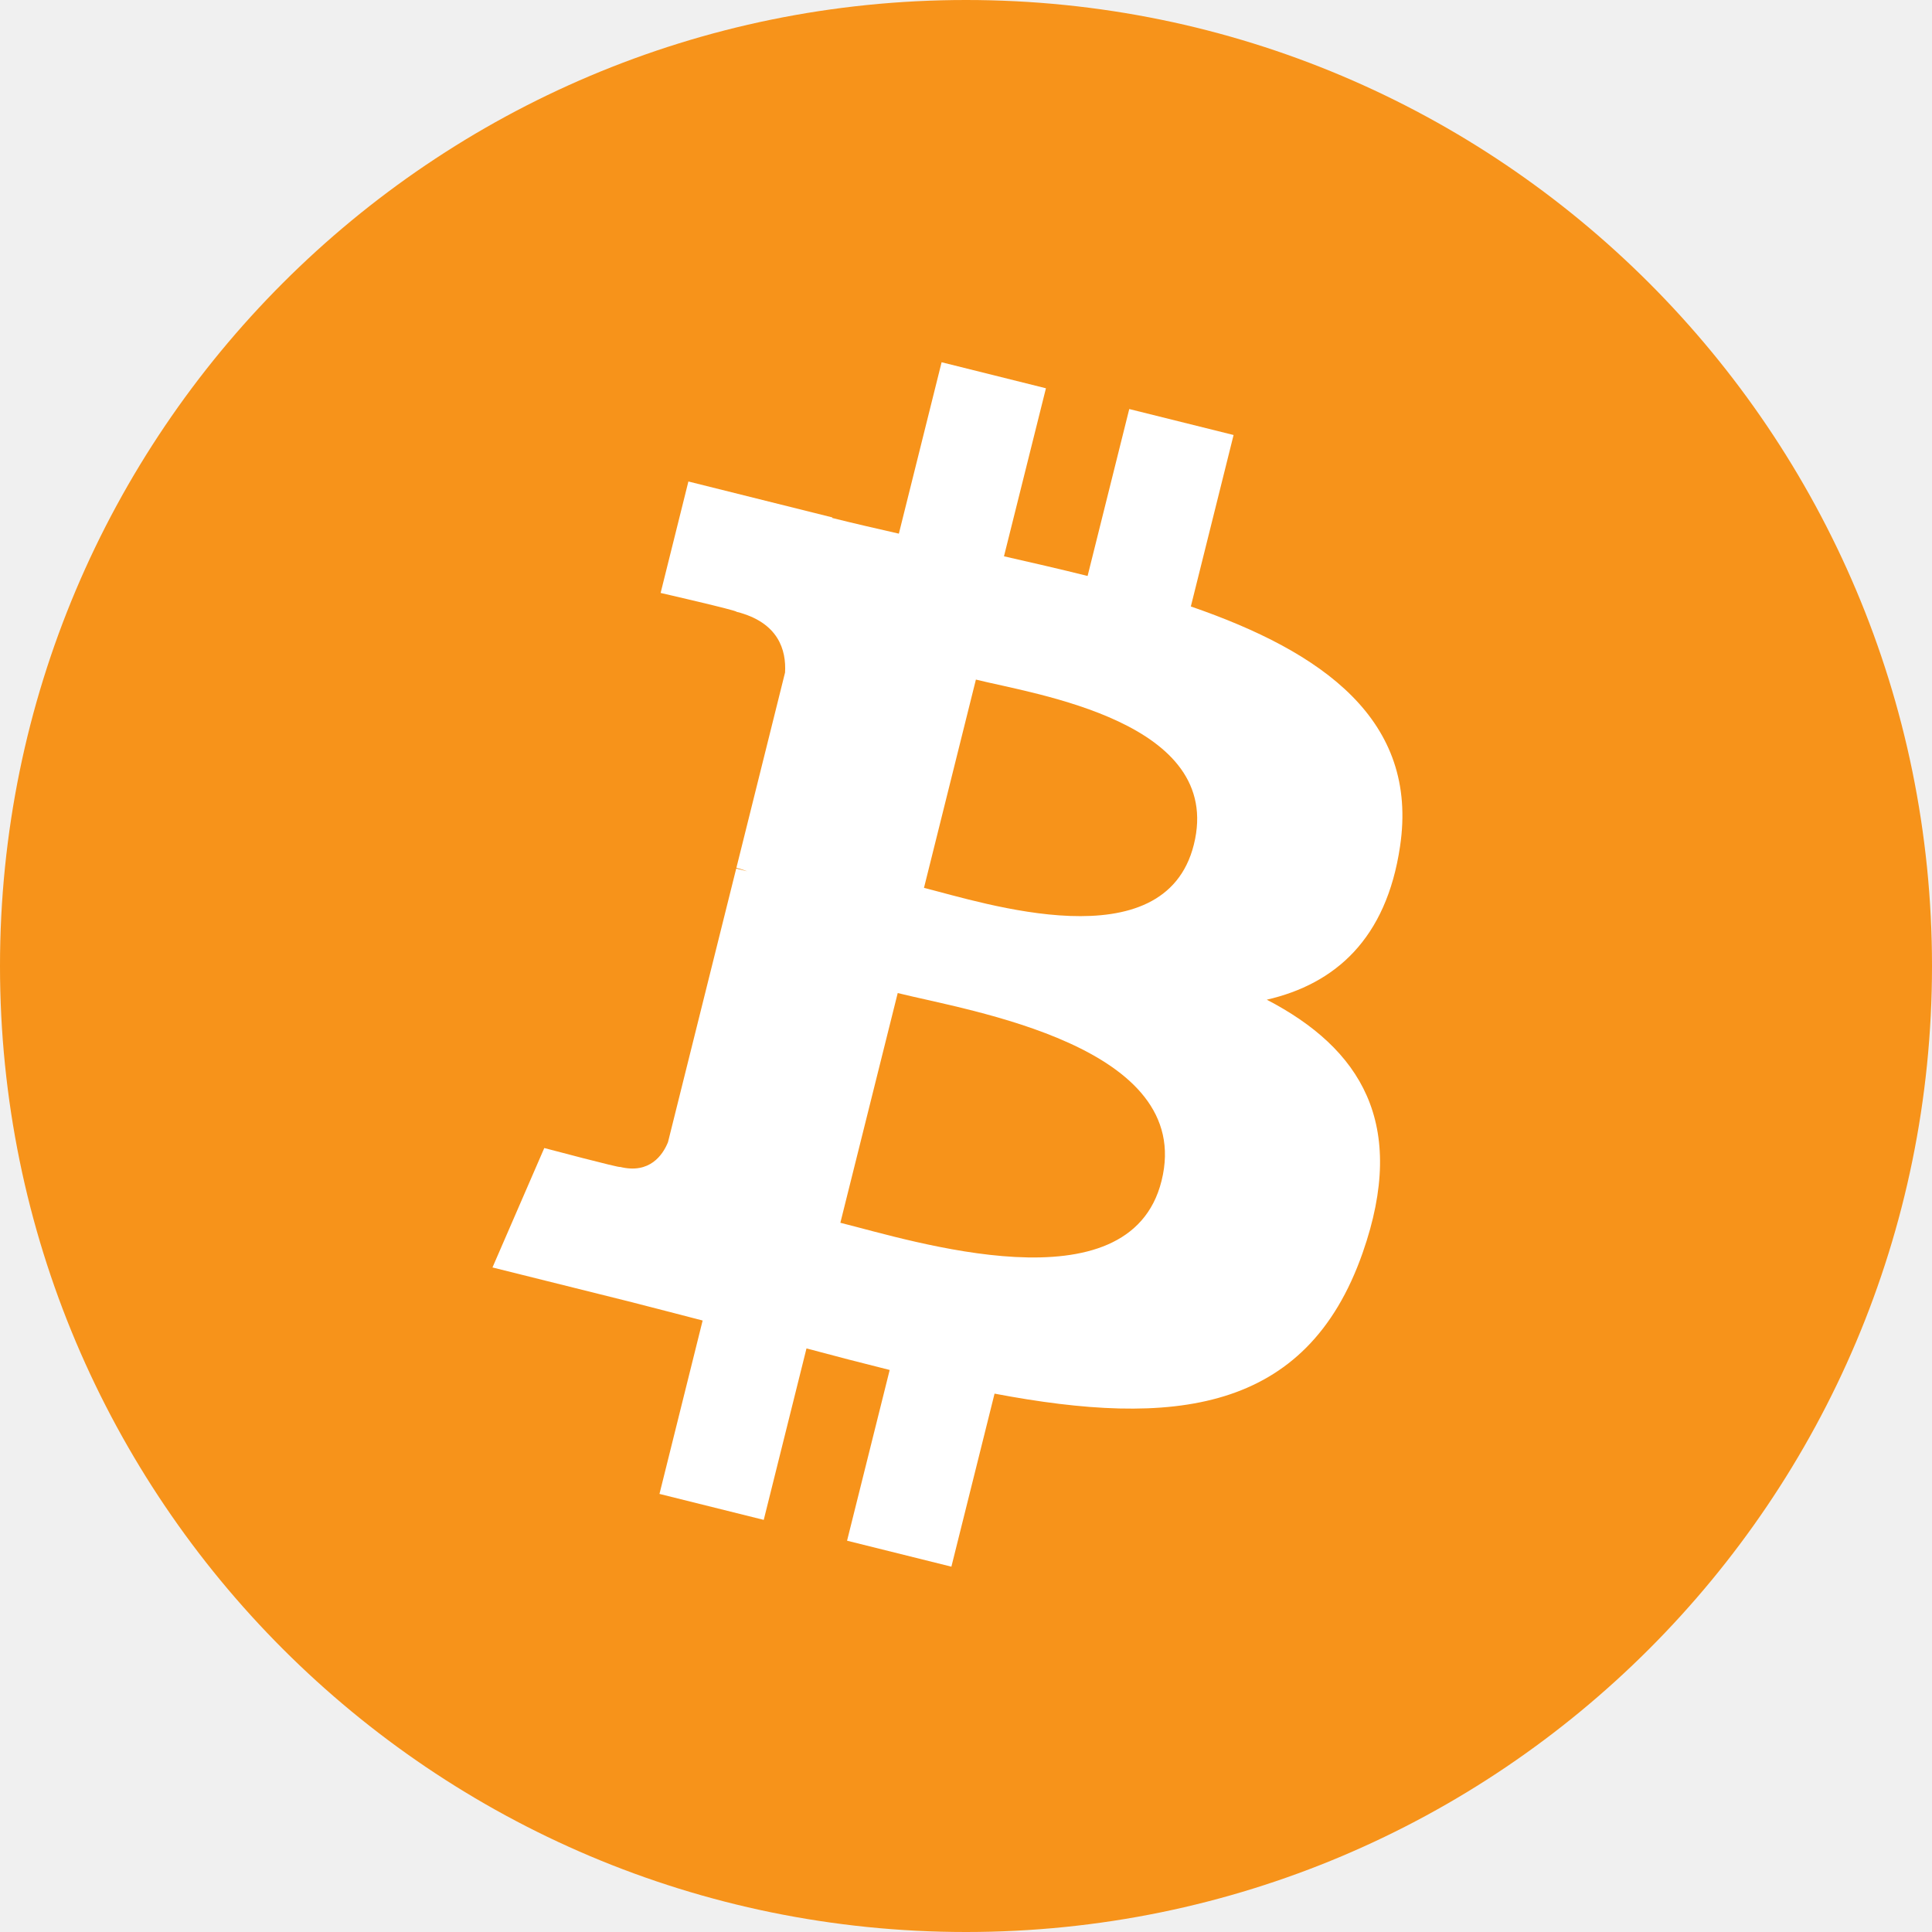
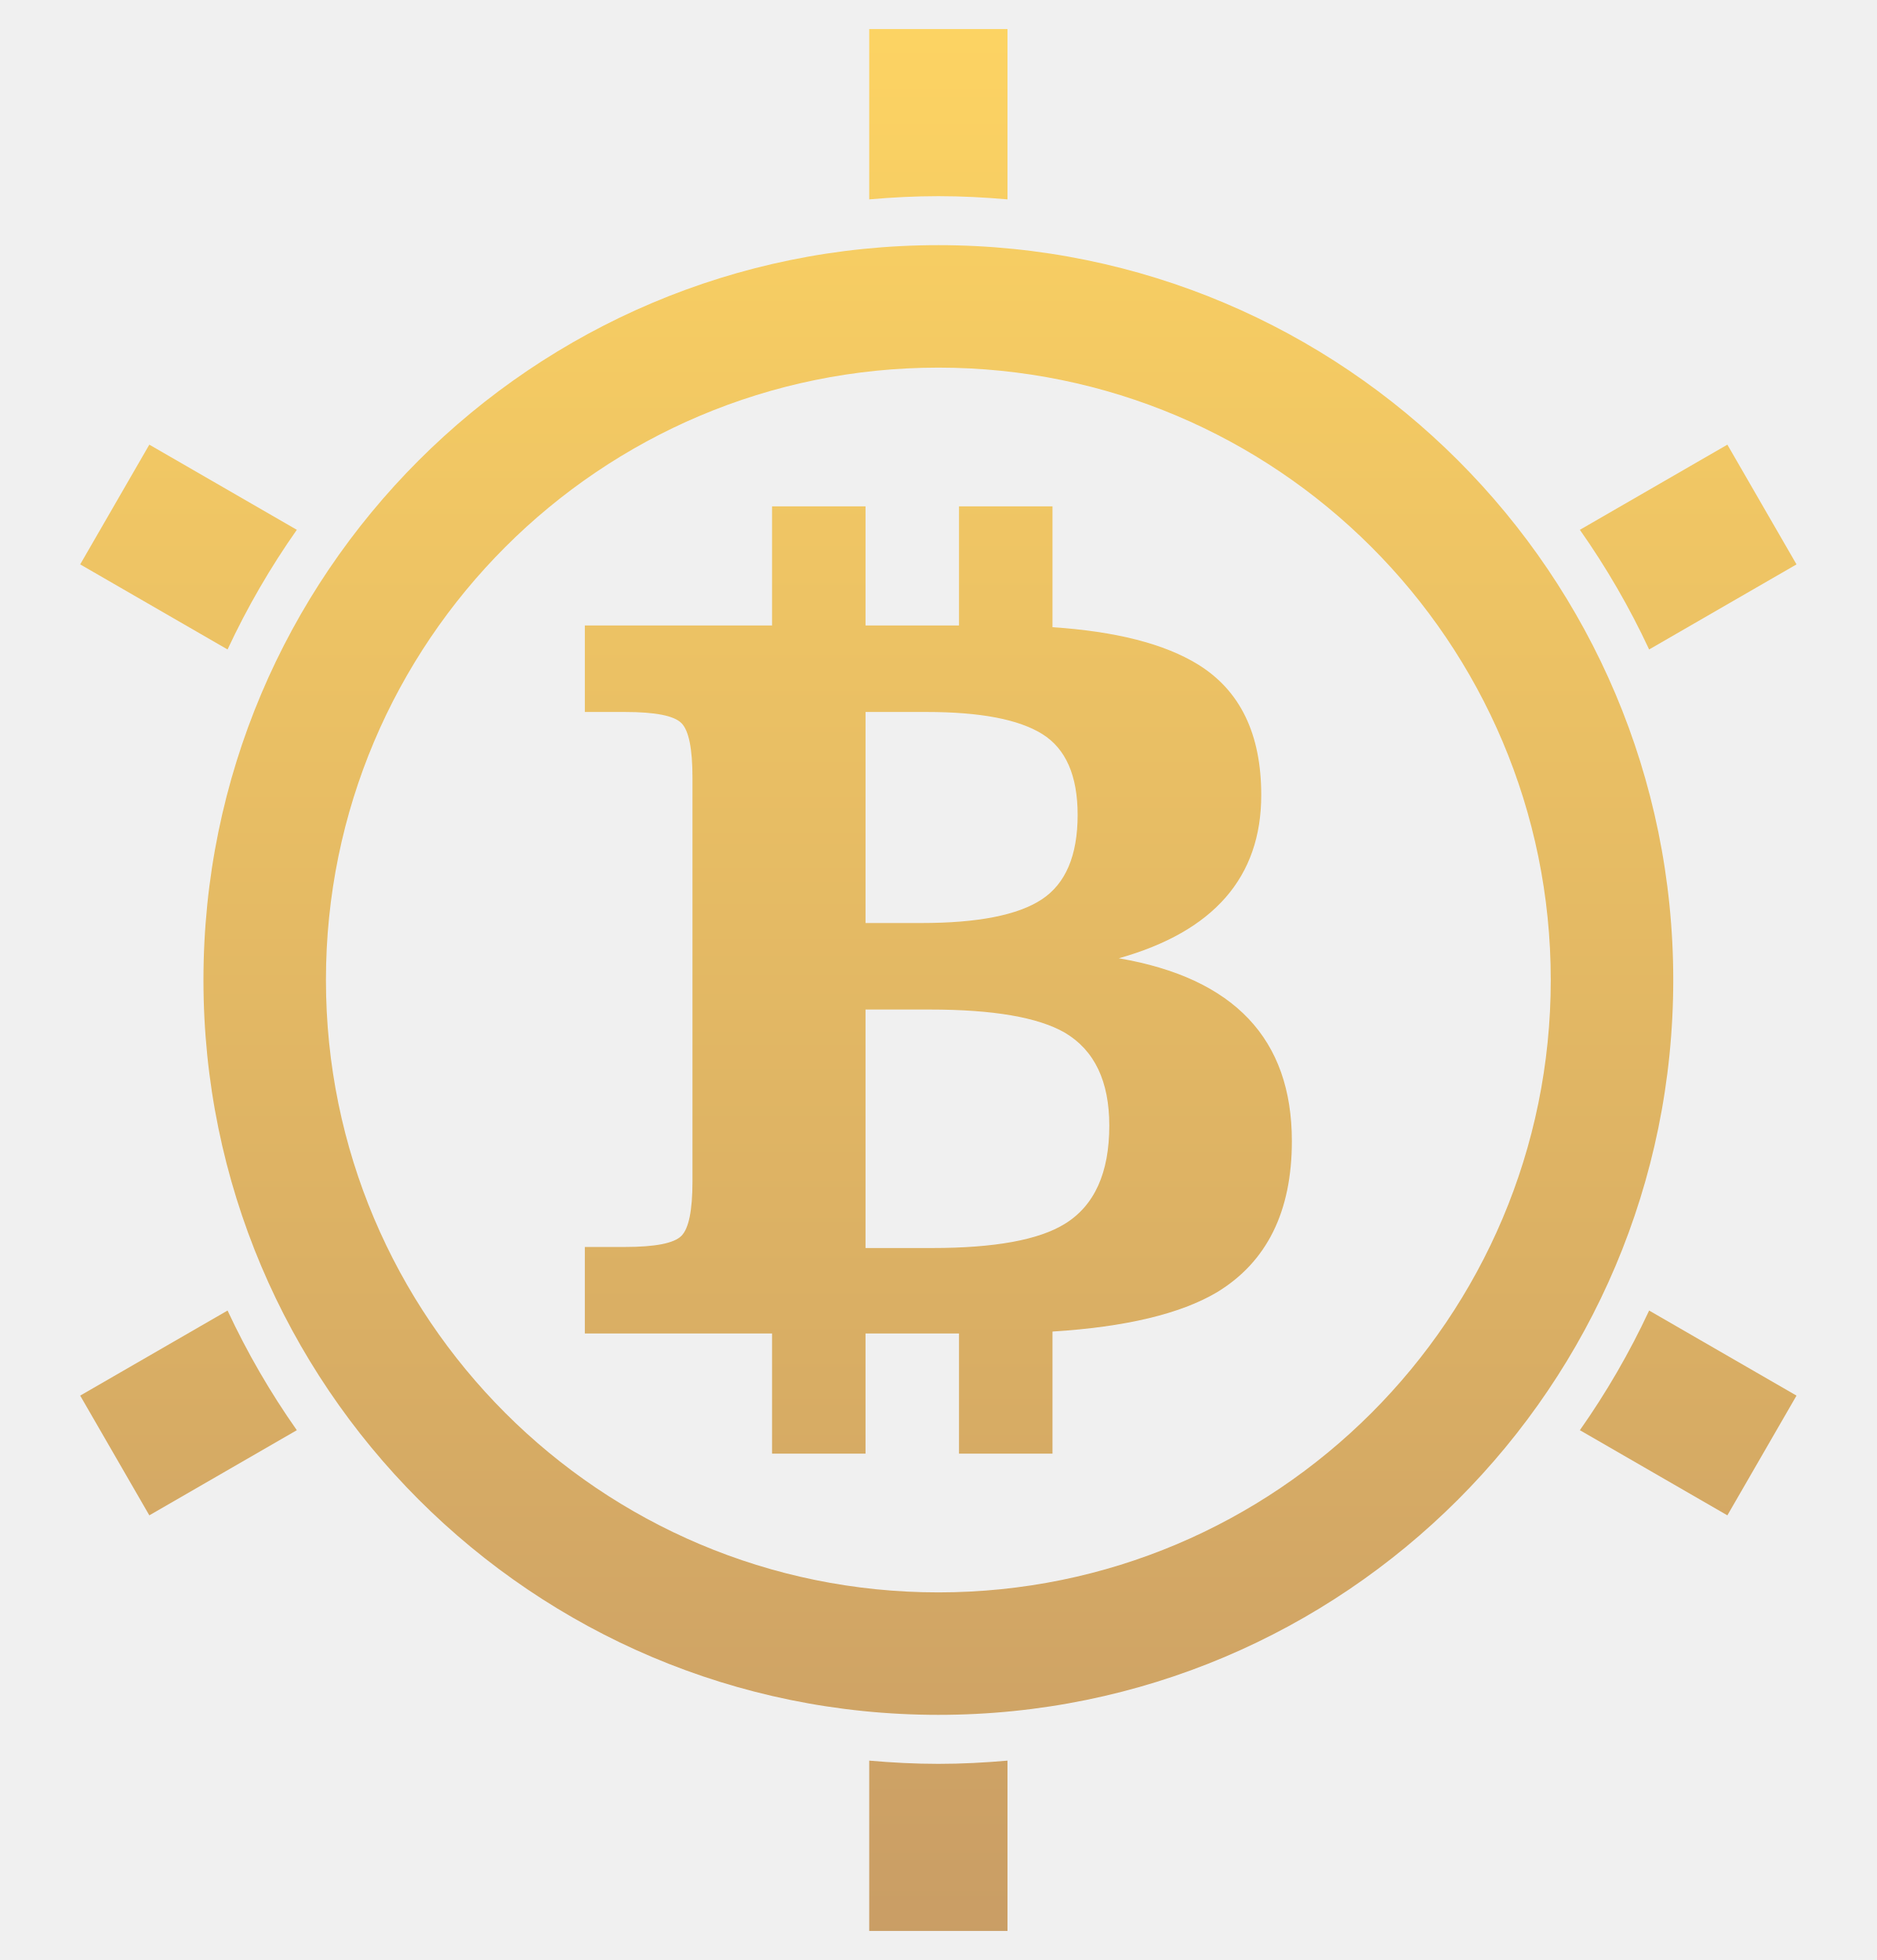
- <svg xmlns="http://www.w3.org/2000/svg" width="32" height="32">
-   <g fill="none" fill-rule="evenodd">
-     <circle cx="16" cy="16" r="16" fill="#F7931A" />
-     <path fill="#FFF" fill-rule="nonzero" d="M23.189 14.02c.314-2.096-1.283-3.223-3.465-3.975l.708-2.84-1.728-.43-.69 2.765c-.454-.114-.92-.22-1.385-.326l.695-2.783L15.596 6l-.708 2.839c-.376-.086-.746-.17-1.104-.26l.002-.009-2.384-.595-.46 1.846s1.283.294 1.256.312c.7.175.826.638.805 1.006l-.806 3.235c.048.012.11.03.18.057l-.183-.045-1.13 4.532c-.086.212-.303.531-.793.41.018.025-1.256-.313-1.256-.313l-.858 1.978 2.25.561c.418.105.828.215 1.231.318l-.715 2.872 1.727.43.708-2.84c.472.127.93.245 1.378.357l-.706 2.828 1.728.43.715-2.866c2.948.558 5.164.333 6.097-2.333.752-2.146-.037-3.385-1.588-4.192 1.13-.26 1.98-1.003 2.207-2.538zm-3.95 5.538c-.533 2.147-4.148.986-5.32.695l.95-3.805c1.172.293 4.929.872 4.37 3.11zm.535-5.569c-.487 1.953-3.495.96-4.47.717l.86-3.45c.975.243 4.118.696 3.61 2.733z" />
+ <svg xmlns="http://www.w3.org/2000/svg" version="1.1" id="Layer_1" x="0px" y="0px" viewBox="0 0 450 470" style="enable-background:new 0 0 450 470;" xml:space="preserve">
+   <style type="text/css">
+ 	.st0{fill:url(#SVGID_1_);}
+ 	.st1{fill:url(#SVGID_2_);}
+ 	.st2{fill:url(#SVGID_3_);}
+ 	.st3{fill:url(#SVGID_4_);}
+ 	.st4{fill:url(#SVGID_5_);}
+ 	.st5{fill:url(#SVGID_6_);}
+ 	.st6{fill:url(#SVGID_7_);}
+ 	.st7{fill:url(#SVGID_8_);}
+ </style>
+   <g>
+     <linearGradient id="SVGID_1_" gradientUnits="userSpaceOnUse" x1="225" y1="-16.932" x2="225" y2="475.771">
+       <stop offset="0" style="stop-color:#FFD663" />
+       <stop offset="1" style="stop-color:#C89C65" />
+     </linearGradient>
+     <path class="st0" d="M268.267,229.791c22.774-6.4,34.159-19.447,34.159-39.146   c0-14.648-5.059-25.084-15.181-31.317c-8.069-4.967-19.735-7.92-34.877-8.928   v-28.98h-22.415v28.561h-22.414v-28.561h-22.414v28.561h-44.89v20.75h9.615   c7.249,0,11.765,0.886,13.535,2.657c1.773,1.77,2.656,6.115,2.656,13.031v96.911   c0,6.919-0.883,11.261-2.656,13.031c-1.77,1.774-6.286,2.657-13.535,2.657   h-9.615v20.75h44.89v28.814h22.414v-28.814h22.414v28.814h22.415v-29.282   c17.44-1.091,30.632-4.206,39.433-9.416   c11.975-7.268,17.964-19.345,17.964-36.244   C309.765,249.14,295.93,234.523,268.267,229.791z M207.539,170.731h14.678   c12.815,0,22.051,1.765,27.706,5.292c5.649,3.524,8.476,9.985,8.476,19.382   c0,9.736-2.869,16.49-8.602,20.268c-5.736,3.778-15.351,5.665-28.846,5.665   h-13.411V170.731z M255.362,293.451c-6.242,3.882-16.871,5.819-31.882,5.819h-15.941   v-57.186h15.434c15.185,0,25.977,1.86,32.389,5.569   c7.086,4.216,10.628,11.639,10.628,22.268   C265.991,281.223,262.448,289.068,255.362,293.451z" />
+     <linearGradient id="SVGID_2_" gradientUnits="userSpaceOnUse" x1="225" y1="-16.932" x2="225" y2="475.771">
+       <stop offset="0" style="stop-color:#FFD663" />
+       <stop offset="1" style="stop-color:#C89C65" />
+     </linearGradient>
+     <path class="st1" d="M225,58.786c-97.321,0-176.215,78.895-176.215,176.215   s78.895,176.214,176.215,176.214s176.215-78.894,176.215-176.214   S322.321,58.786,225,58.786z M225,381.847   c-81.101,0-146.846-65.745-146.846-146.846c0-81.102,65.745-146.846,146.846-146.846   s146.846,65.744,146.846,146.846C371.846,316.102,306.101,381.847,225,381.847z" />
+     <linearGradient id="SVGID_3_" gradientUnits="userSpaceOnUse" x1="45.201" y1="-16.932" x2="45.201" y2="475.771">
+       <stop offset="0" style="stop-color:#FFD663" />
+       <stop offset="1" style="stop-color:#C89C65" />
+     </linearGradient>
+     <path class="st2" d="M71.173,127.047l-35.367-20.42L19.229,135.338l35.336,20.402   C59.263,145.654,64.833,136.065,71.173,127.047z" />
+     <linearGradient id="SVGID_4_" gradientUnits="userSpaceOnUse" x1="404.799" y1="-16.932" x2="404.799" y2="475.771">
+       <stop offset="0" style="stop-color:#FFD663" />
+       <stop offset="1" style="stop-color:#C89C65" />
+     </linearGradient>
+     <path class="st3" d="M430.771,135.338l-16.577-28.711l-35.368,20.42   c6.34,9.017,11.91,18.607,16.609,28.693L430.771,135.338z" />
+     <linearGradient id="SVGID_5_" gradientUnits="userSpaceOnUse" x1="225" y1="-16.932" x2="225" y2="475.771">
+       <stop offset="0" style="stop-color:#FFD663" />
+       <stop offset="1" style="stop-color:#C89C65" />
+     </linearGradient>
+     <path class="st4" d="M241.577,47.808V6.965h-33.155v40.842   c5.466-0.478,10.987-0.769,16.577-0.769   C230.59,47.039,236.111,47.33,241.577,47.808z" />
+     <linearGradient id="SVGID_6_" gradientUnits="userSpaceOnUse" x1="45.201" y1="-16.932" x2="45.201" y2="475.771">
+       <stop offset="0" style="stop-color:#FFD663" />
+       <stop offset="1" style="stop-color:#C89C65" />
+     </linearGradient>
+     <path class="st5" d="M19.229,334.662l16.577,28.711l35.366-20.418   c-6.34-9.017-11.91-18.607-16.608-28.693L19.229,334.662z" />
+     <linearGradient id="SVGID_7_" gradientUnits="userSpaceOnUse" x1="404.799" y1="-16.932" x2="404.799" y2="475.771">
+       <stop offset="0" style="stop-color:#FFD663" />
+       <stop offset="1" style="stop-color:#C89C65" />
+     </linearGradient>
+     <path class="st6" d="M378.827,342.955l35.367,20.418l16.577-28.711l-35.336-20.4   C390.737,324.348,385.167,333.937,378.827,342.955z" />
+     <linearGradient id="SVGID_8_" gradientUnits="userSpaceOnUse" x1="225" y1="-16.932" x2="225" y2="475.771">
+       <stop offset="0" style="stop-color:#FFD663" />
+       <stop offset="1" style="stop-color:#C89C65" />
+     </linearGradient>
+     <path class="st7" d="M208.423,422.194v40.84h33.155v-40.84   c-5.466,0.478-10.987,0.769-16.578,0.769   C219.409,422.963,213.889,422.672,208.423,422.194z" />
  </g>
</svg>
